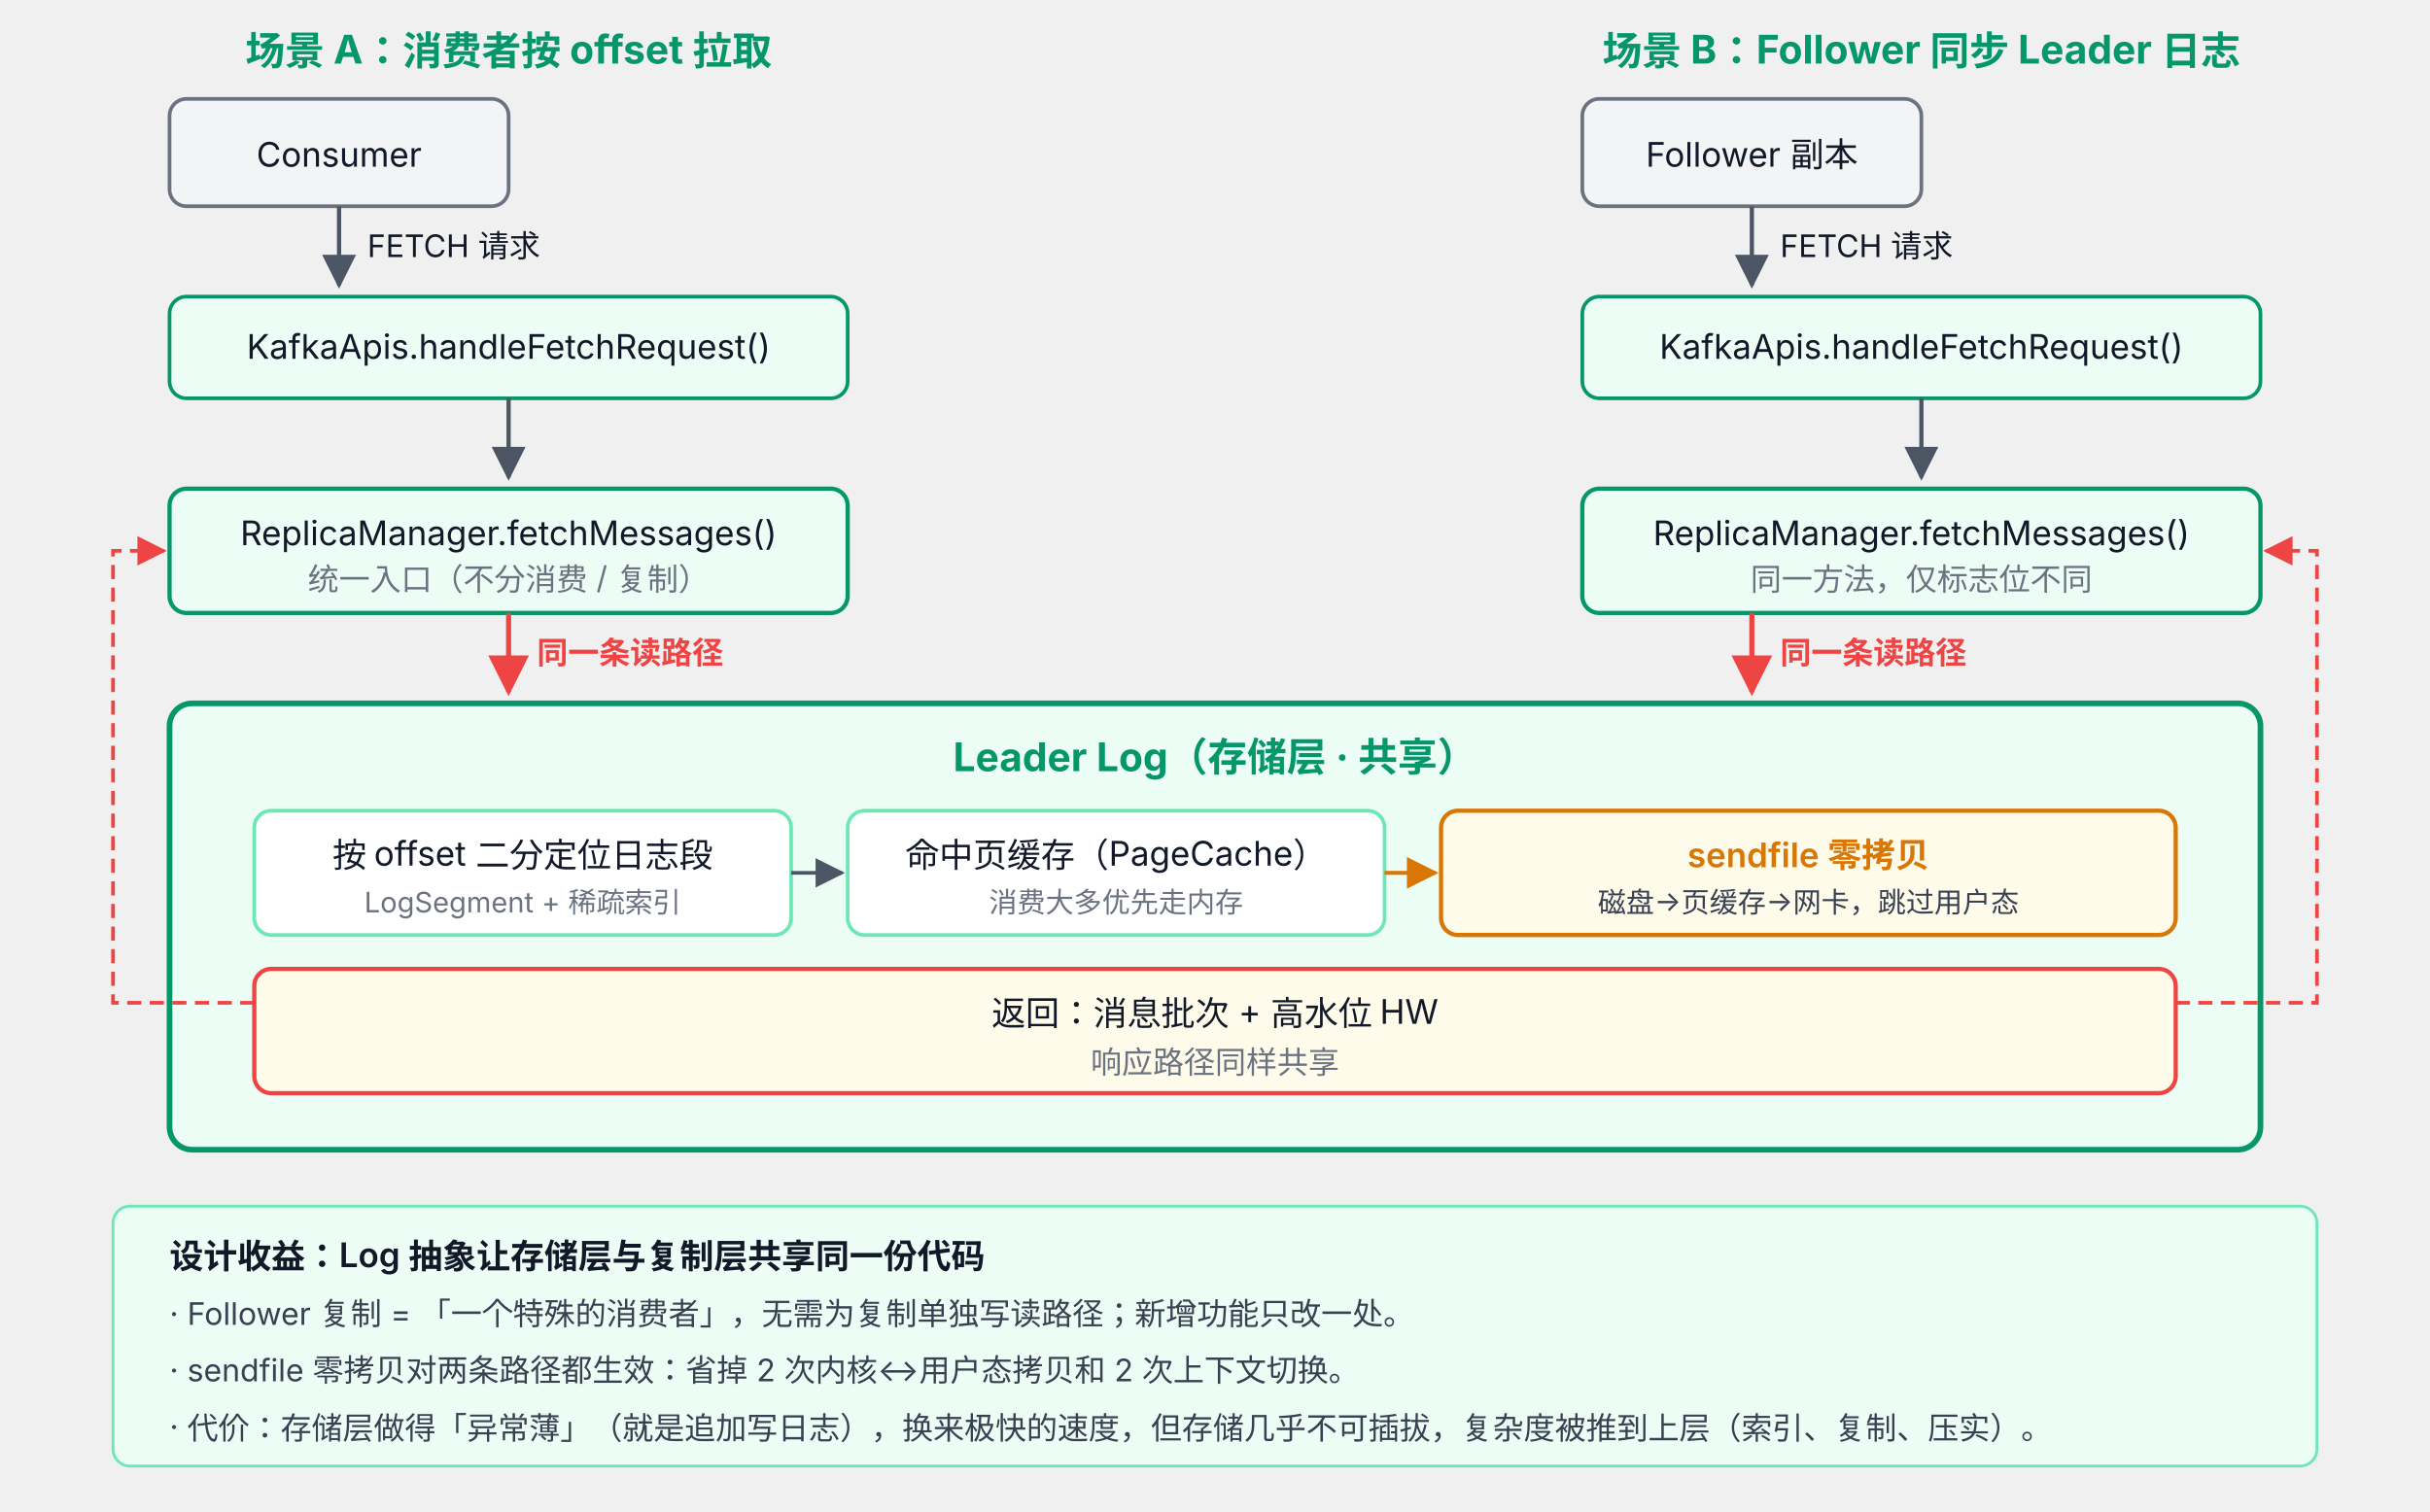
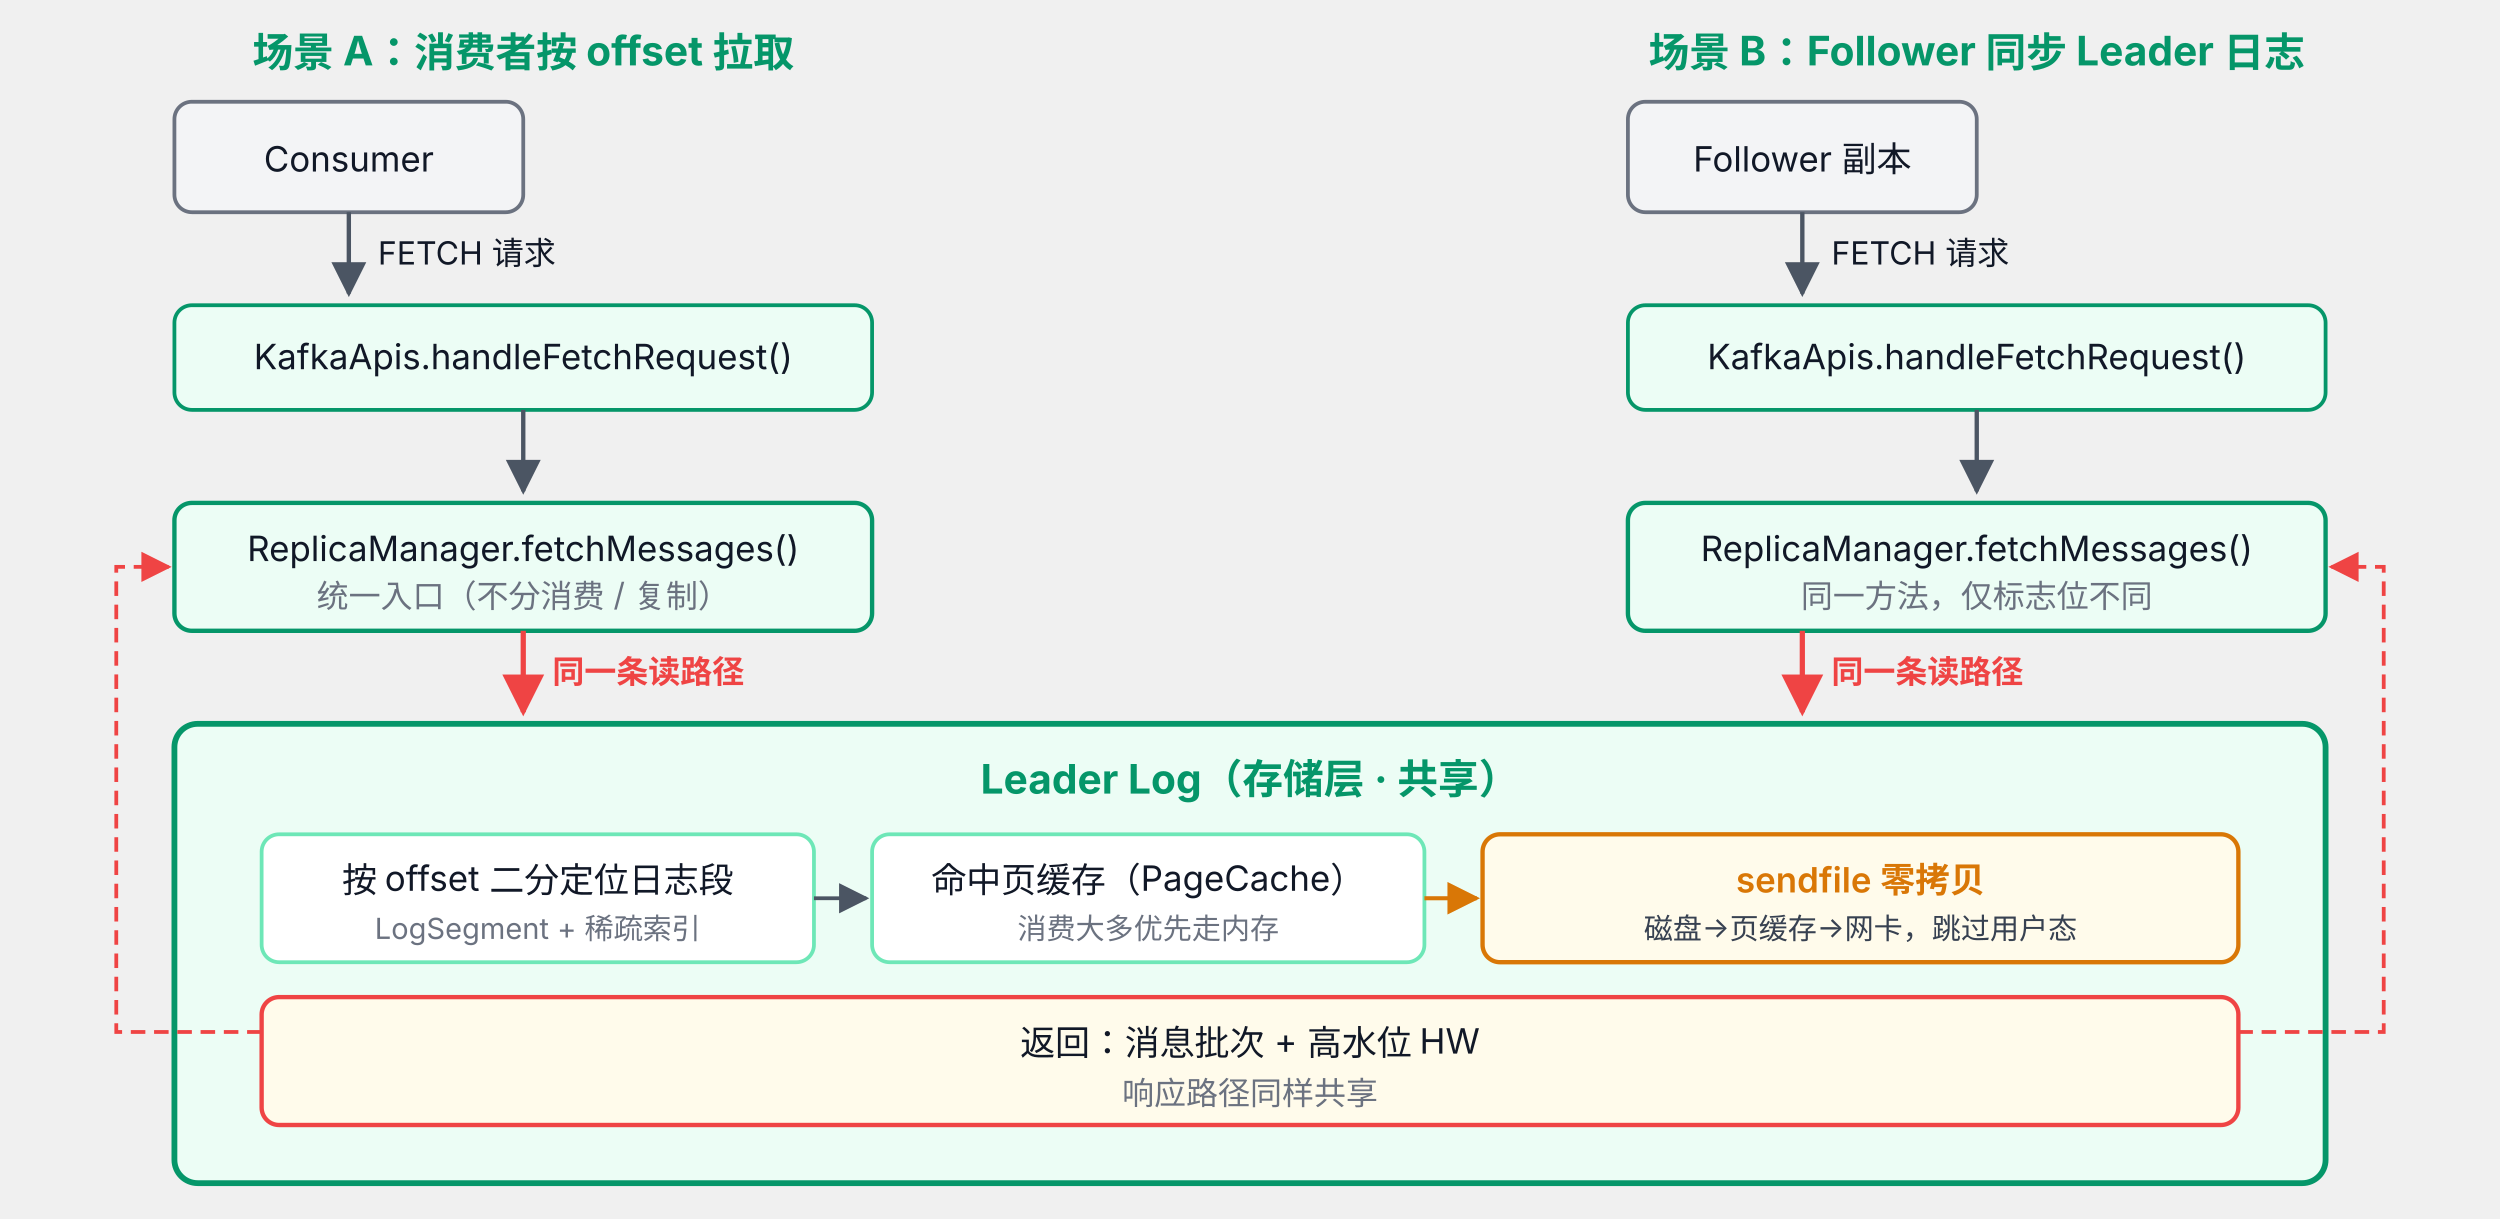
- <svg xmlns="http://www.w3.org/2000/svg" viewBox="0 65 860 535" font-family="system-ui, -apple-system, 'PingFang SC', 'Microsoft YaHei', sans-serif">
+ <svg xmlns="http://www.w3.org/2000/svg" viewBox="0 65 860 419" font-family="system-ui, -apple-system, 'PingFang SC', 'Microsoft YaHei', sans-serif">
  <defs>
    <marker id="arr47" viewBox="0 0 10 10" refX="9" refY="5" markerWidth="8" markerHeight="8" orient="auto">
      <path d="M0,0 L10,5 L0,10 z" fill="#4B5563" />
    </marker>
    <marker id="arr47a" viewBox="0 0 10 10" refX="9" refY="5" markerWidth="8" markerHeight="8" orient="auto">
      <path d="M0,0 L10,5 L0,10 z" fill="#D97706" />
    </marker>
    <marker id="arr47r" viewBox="0 0 10 10" refX="9" refY="5" markerWidth="8" markerHeight="8" orient="auto">
      <path d="M0,0 L10,5 L0,10 z" fill="#EF4444" />
    </marker>
  </defs>
  <text x="180" y="88" text-anchor="middle" font-size="14" font-weight="700" fill="#059669">场景 A：消费者按 offset 拉取</text>
  <rect x="60" y="100" width="120" height="38" rx="6" fill="#F3F4F6" stroke="#6B7280" stroke-width="1.3" />
  <text x="120" y="124" text-anchor="middle" font-size="12" fill="#111827">Consumer</text>
  <line x1="120" y1="138" x2="120" y2="166" stroke="#4B5563" stroke-width="1.5" marker-end="url(#arr47)" />
  <text x="130" y="156" font-size="11" fill="#111827">FETCH 请求</text>
  <rect x="60" y="170" width="240" height="36" rx="6" fill="#ECFDF5" stroke="#059669" stroke-width="1.3" />
  <text x="180" y="192" text-anchor="middle" font-size="12" fill="#111827">KafkaApis.handleFetchRequest()</text>
  <line x1="180" y1="206" x2="180" y2="234" stroke="#4B5563" stroke-width="1.5" marker-end="url(#arr47)" />
  <rect x="60" y="238" width="240" height="44" rx="6" fill="#ECFDF5" stroke="#059669" stroke-width="1.5" />
  <text x="180" y="258" text-anchor="middle" font-size="12" fill="#111827">ReplicaManager.fetchMessages()</text>
  <text x="180" y="274" text-anchor="middle" font-size="11" fill="#6B7280">统一入口（不分消费 / 复制）</text>
  <line x1="180" y1="282" x2="180" y2="310" stroke="#EF4444" stroke-width="1.8" marker-end="url(#arr47r)" />
  <text x="190" y="300" font-size="11" fill="#EF4444" font-weight="600">同一条读路径</text>
  <text x="680" y="88" text-anchor="middle" font-size="14" font-weight="700" fill="#059669">场景 B：Follower 同步 Leader 日志</text>
  <rect x="560" y="100" width="120" height="38" rx="6" fill="#F3F4F6" stroke="#6B7280" stroke-width="1.3" />
  <text x="620" y="124" text-anchor="middle" font-size="12" fill="#111827">Follower 副本</text>
  <line x1="620" y1="138" x2="620" y2="166" stroke="#4B5563" stroke-width="1.5" marker-end="url(#arr47)" />
  <text x="630" y="156" font-size="11" fill="#111827">FETCH 请求</text>
  <rect x="560" y="170" width="240" height="36" rx="6" fill="#ECFDF5" stroke="#059669" stroke-width="1.3" />
  <text x="680" y="192" text-anchor="middle" font-size="12" fill="#111827">KafkaApis.handleFetchRequest()</text>
  <line x1="680" y1="206" x2="680" y2="234" stroke="#4B5563" stroke-width="1.5" marker-end="url(#arr47)" />
  <rect x="560" y="238" width="240" height="44" rx="6" fill="#ECFDF5" stroke="#059669" stroke-width="1.5" />
  <text x="680" y="258" text-anchor="middle" font-size="12" fill="#111827">ReplicaManager.fetchMessages()</text>
  <text x="680" y="274" text-anchor="middle" font-size="11" fill="#6B7280">同一方法，仅标志位不同</text>
  <line x1="620" y1="282" x2="620" y2="310" stroke="#EF4444" stroke-width="1.8" marker-end="url(#arr47r)" />
  <text x="630" y="300" font-size="11" fill="#EF4444" font-weight="600">同一条读路径</text>
  <rect x="60" y="314" width="740" height="158" rx="8" fill="#ECFDF5" stroke="#059669" stroke-width="2" />
  <text x="430" y="338" text-anchor="middle" font-size="14" font-weight="700" fill="#059669">Leader Log（存储层 · 共享）</text>
  <rect x="90" y="352" width="190" height="44" rx="6" fill="#FFFFFF" stroke="#6EE7B7" stroke-width="1.3" />
  <text x="185" y="372" text-anchor="middle" font-size="12" fill="#111827">按 offset 二分定位日志段</text>
  <text x="185" y="388" text-anchor="middle" font-size="10" fill="#6B7280">LogSegment + 稀疏索引</text>
  <rect x="300" y="352" width="190" height="44" rx="6" fill="#FFFFFF" stroke="#6EE7B7" stroke-width="1.3" />
  <text x="395" y="372" text-anchor="middle" font-size="12" fill="#111827">命中页缓存（PageCache）</text>
  <text x="395" y="388" text-anchor="middle" font-size="10" fill="#6B7280">消费大多优先走内存</text>
  <rect x="510" y="352" width="260" height="44" rx="6" fill="#FFFBEB" stroke="#D97706" stroke-width="1.5" />
  <text x="640" y="372" text-anchor="middle" font-size="12" font-weight="600" fill="#D97706">sendfile 零拷贝</text>
  <text x="640" y="388" text-anchor="middle" font-size="10" fill="#374151">磁盘→页缓存→网卡，跳过用户态</text>
  <line x1="280" y1="374" x2="298" y2="374" stroke="#4B5563" stroke-width="1.3" marker-end="url(#arr47)" />
  <line x1="490" y1="374" x2="508" y2="374" stroke="#D97706" stroke-width="1.4" marker-end="url(#arr47a)" />
  <rect x="90" y="408" width="680" height="44" rx="6" fill="#FFFBEB" stroke="#EF4444" stroke-width="1.5" />
  <text x="430" y="428" text-anchor="middle" font-size="12" fill="#111827">返回：消息批次 + 高水位 HW</text>
  <text x="430" y="445" text-anchor="middle" font-size="11" fill="#6B7280">响应路径同样共享</text>
  <path d="M 90 420 L 40 420 L 40 260 L 58 260" fill="none" stroke="#EF4444" stroke-width="1.3" stroke-dasharray="5 3" marker-end="url(#arr47r)" />
  <path d="M 770 420 L 820 420 L 820 260 L 802 260" fill="none" stroke="#EF4444" stroke-width="1.3" stroke-dasharray="5 3" marker-end="url(#arr47r)" />
-   <rect x="40" y="492" width="780" height="92" rx="6" fill="#ECFDF5" stroke="#6EE7B7" stroke-width="1" />
-   <text x="60" y="514" font-size="12" font-weight="600" fill="#111827">设计收益：Log 抽象让存储层与复制层共享同一份代码</text>
-   <text x="60" y="534" font-size="11" fill="#374151">· Follower 复制 = 「一个特殊的消费者」，无需为复制单独写读路径；新增功能只改一处。</text>
-   <text x="60" y="554" font-size="11" fill="#374151">· sendfile 零拷贝对两条路径都生效：省掉 2 次内核↔用户态拷贝和 2 次上下文切换。</text>
-   <text x="60" y="574" font-size="11" fill="#374151">· 代价：存储层做得「异常薄」（就是追加写日志），换来极快的速度，但存储几乎不可插拔，复杂度被推到上层（索引、复制、压实）。</text>
</svg>
